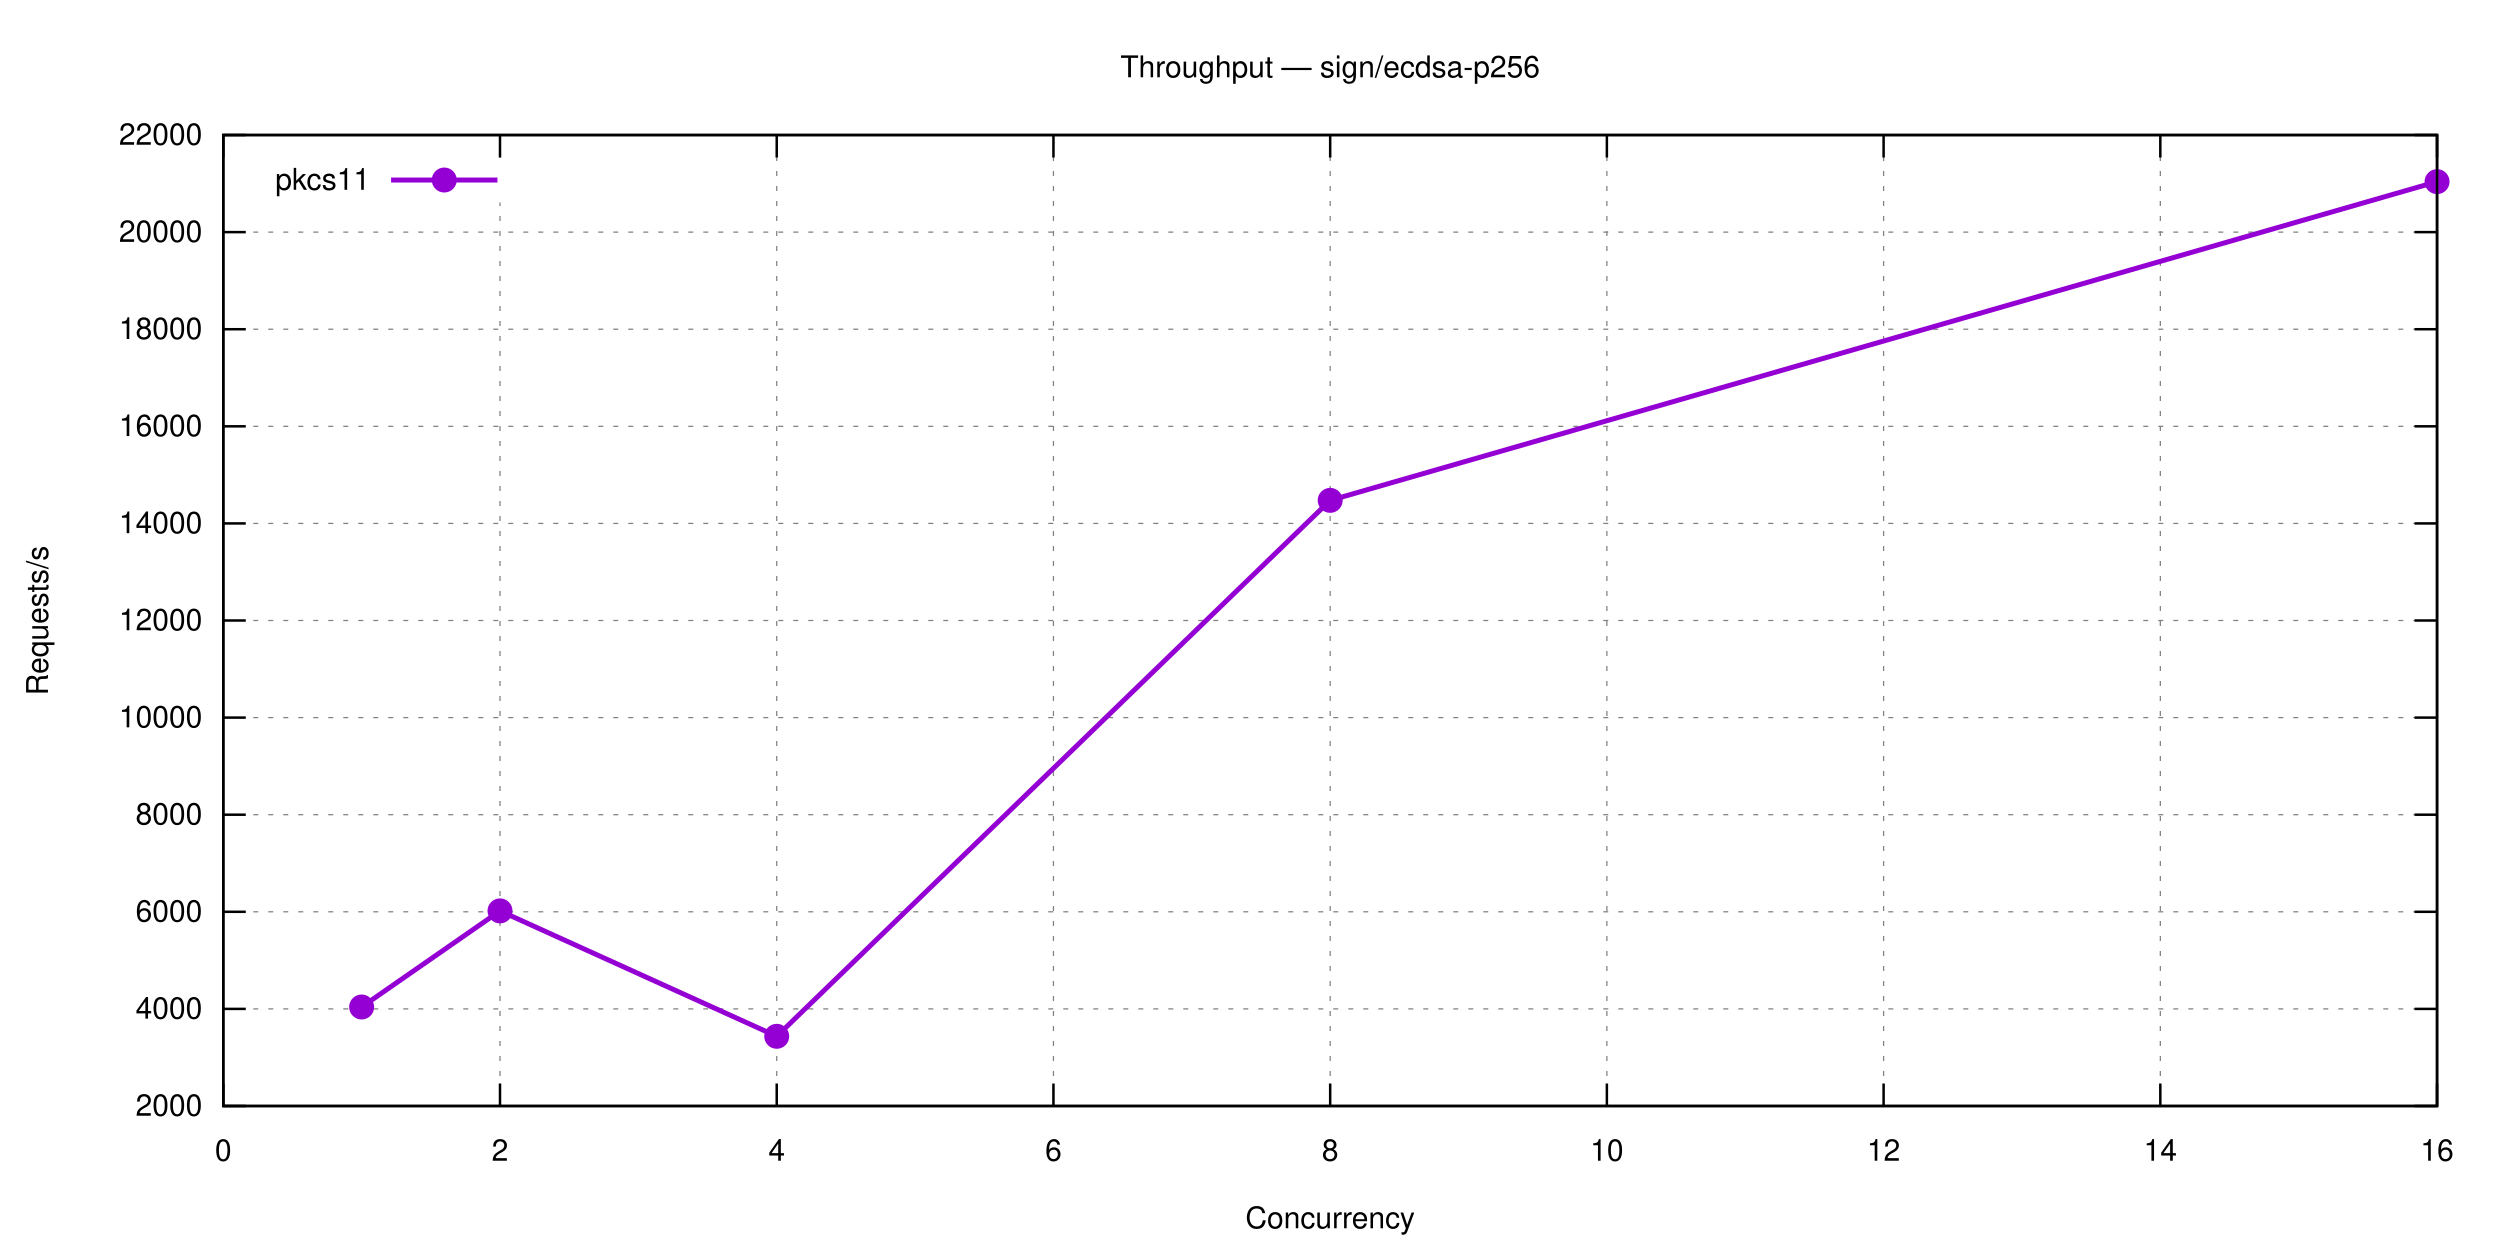
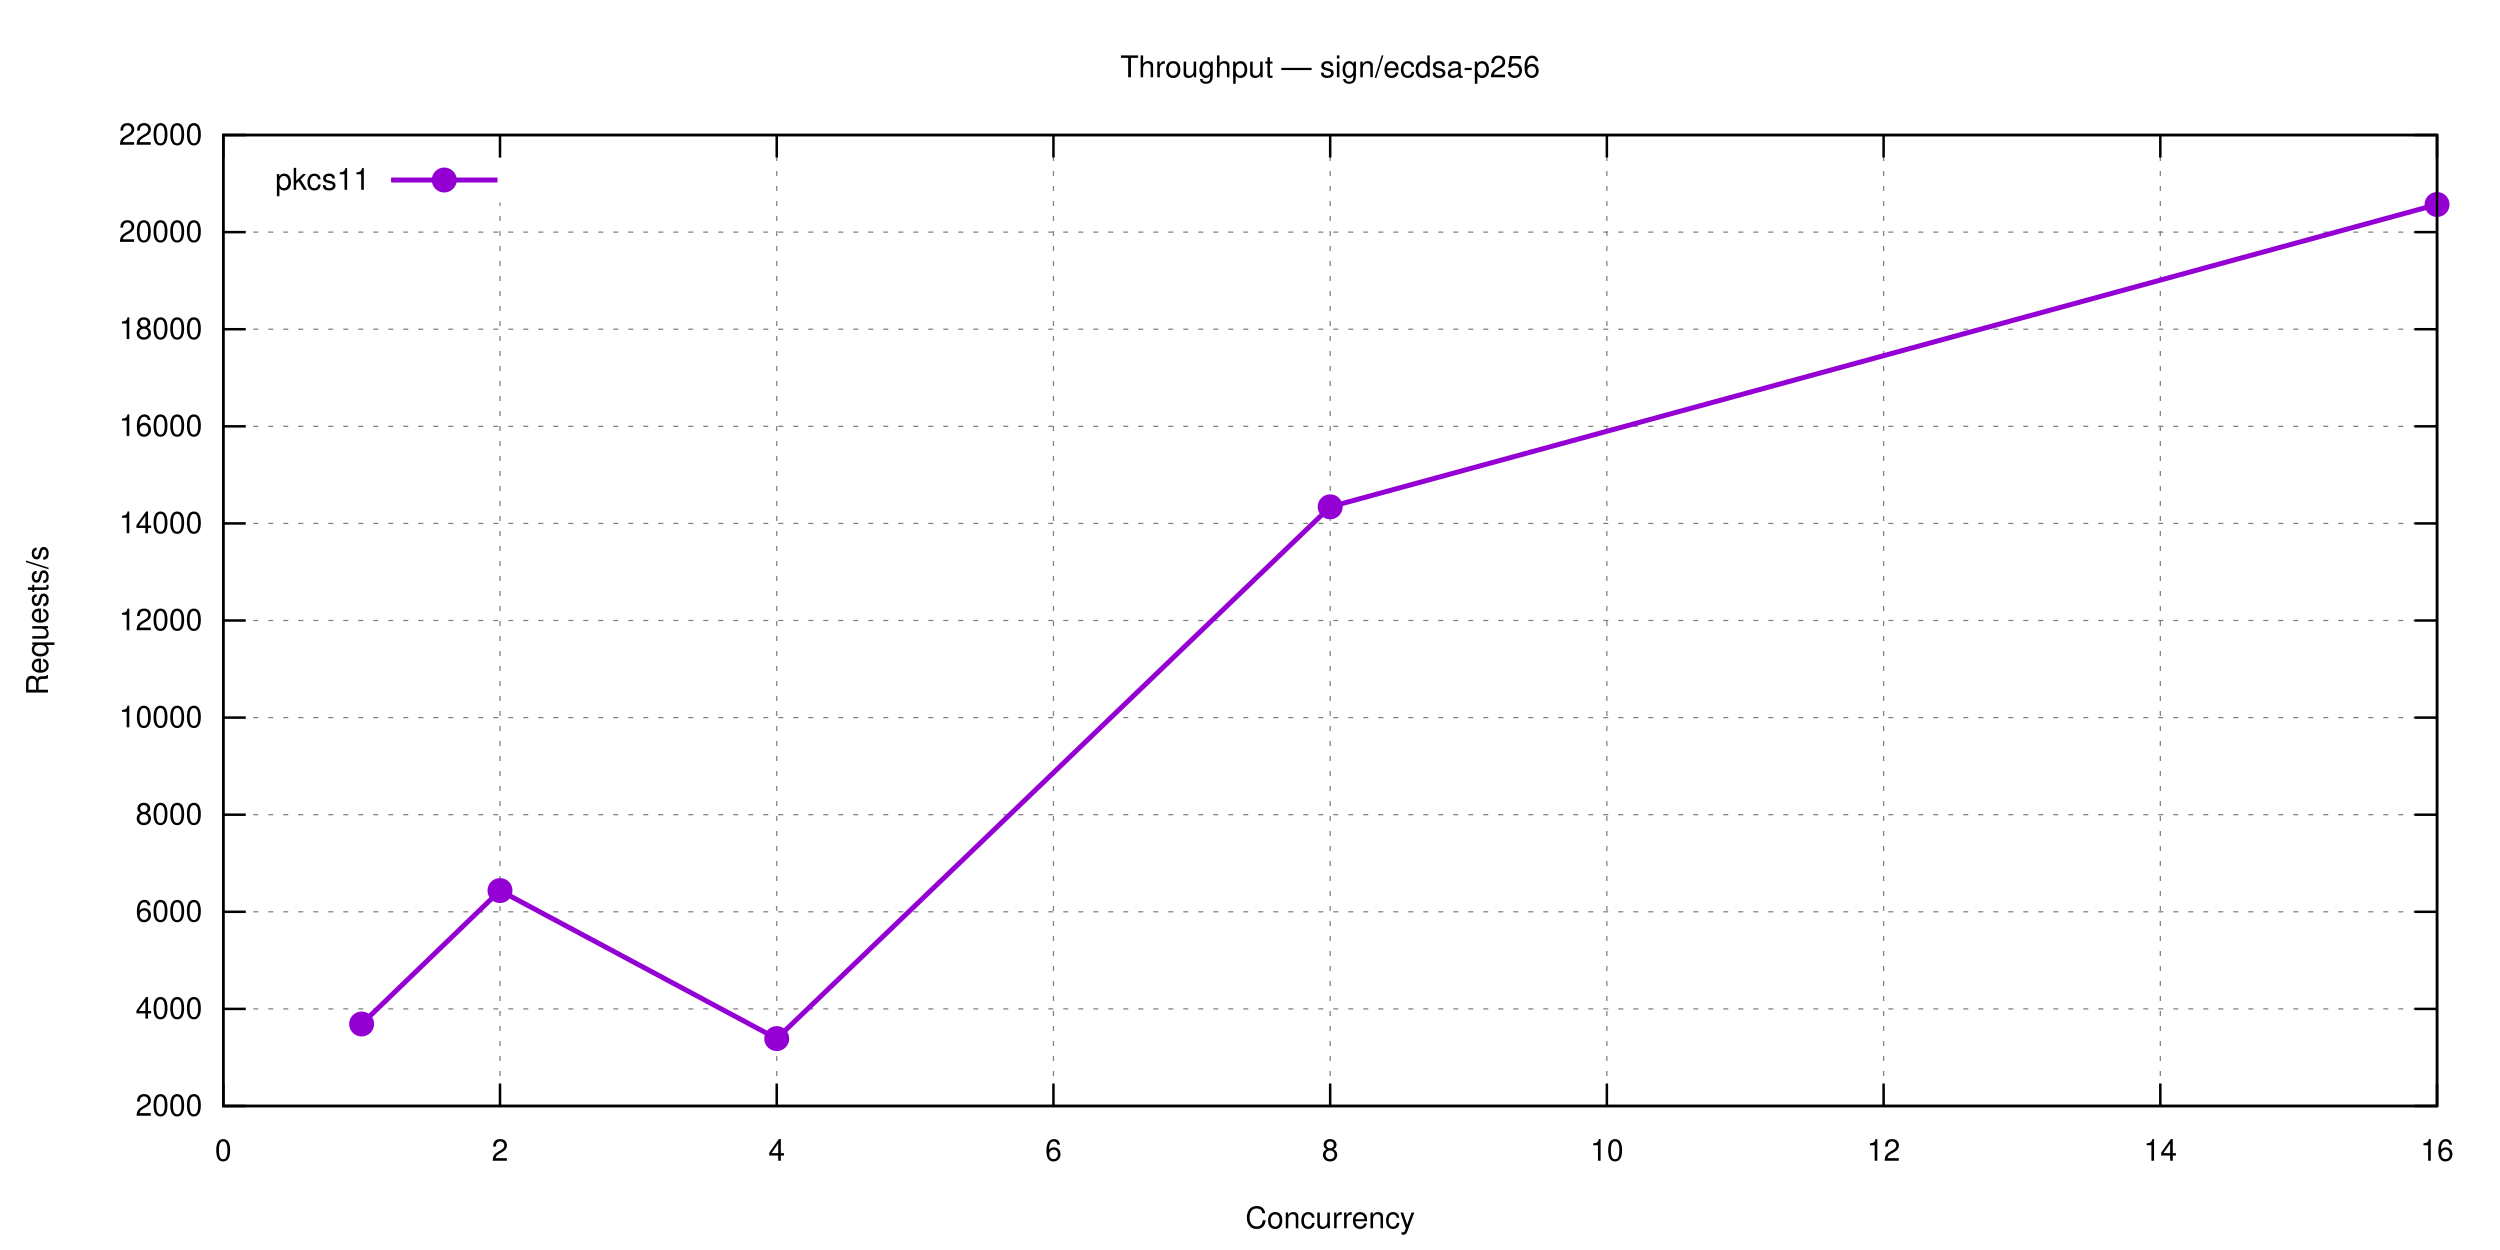
<svg xmlns="http://www.w3.org/2000/svg" xmlns:xlink="http://www.w3.org/1999/xlink" width="1000" height="500" viewBox="0 0 1000 500">
  <g id="gnuplot_canvas">
    <rect x="0" y="0" width="1000" height="500" fill="none" />
    <defs>
      <circle id="gpDot" r="0.5" stroke-width="0.5" stroke="currentColor" />
      <path id="gpPt0" stroke-width="0.222" stroke="currentColor" d="M-1,0 h2 M0,-1 v2" />
      <path id="gpPt1" stroke-width="0.222" stroke="currentColor" d="M-1,-1 L1,1 M1,-1 L-1,1" />
      <path id="gpPt2" stroke-width="0.222" stroke="currentColor" d="M-1,0 L1,0 M0,-1 L0,1 M-1,-1 L1,1 M-1,1 L1,-1" />
      <rect id="gpPt3" stroke-width="0.222" stroke="currentColor" x="-1" y="-1" width="2" height="2" />
      <rect id="gpPt4" stroke-width="0.222" stroke="currentColor" fill="currentColor" x="-1" y="-1" width="2" height="2" />
      <circle id="gpPt5" stroke-width="0.222" stroke="currentColor" cx="0" cy="0" r="1" />
      <use xlink:href="#gpPt5" id="gpPt6" fill="currentColor" stroke="none" />
      <path id="gpPt7" stroke-width="0.222" stroke="currentColor" d="M0,-1.33 L-1.33,0.67 L1.33,0.67 z" />
      <use xlink:href="#gpPt7" id="gpPt8" fill="currentColor" stroke="none" />
      <use xlink:href="#gpPt7" id="gpPt9" stroke="currentColor" transform="rotate(180)" />
      <use xlink:href="#gpPt9" id="gpPt10" fill="currentColor" stroke="none" />
      <use xlink:href="#gpPt3" id="gpPt11" stroke="currentColor" transform="rotate(45)" />
      <use xlink:href="#gpPt11" id="gpPt12" fill="currentColor" stroke="none" />
      <path id="gpPt13" stroke-width="0.222" stroke="currentColor" d="M0,1.330 L1.265,0.411 L0.782,-1.067 L-0.782,-1.076 L-1.265,0.411 z" />
      <use xlink:href="#gpPt13" id="gpPt14" fill="currentColor" stroke="none" />
      <filter id="textbox" filterUnits="objectBoundingBox" x="0" y="0" height="1" width="1">
        <feFlood flood-color="white" flood-opacity="1" result="bgnd" />
        <feComposite in="SourceGraphic" in2="bgnd" operator="atop" />
      </filter>
      <filter id="greybox" filterUnits="objectBoundingBox" x="0" y="0" height="1" width="1">
        <feFlood flood-color="lightgrey" flood-opacity="1" result="grey" />
        <feComposite in="SourceGraphic" in2="grey" operator="atop" />
      </filter>
    </defs>
    <g fill="none" color="white" stroke="currentColor" stroke-width="1.00" stroke-linecap="butt" stroke-linejoin="miter">
</g>
    <g fill="none" color="black" stroke="currentColor" stroke-width="1.00" stroke-linecap="butt" stroke-linejoin="miter">
</g>
    <g fill="none" color="black" stroke="black" stroke-width="0.50" stroke-linecap="butt" stroke-linejoin="miter">
</g>
    <g fill="none" color="gray" stroke="currentColor" stroke-width="0.50" stroke-linecap="butt" stroke-linejoin="miter">
      <path stroke="gray" stroke-dasharray="2,4" class="gridline" d="M89.31,442.40 L974.82,442.40  " />
    </g>
    <g fill="none" color="gray" stroke="gray" stroke-width="1.00" stroke-linecap="butt" stroke-linejoin="miter">
</g>
    <g fill="none" color="black" stroke="currentColor" stroke-width="1.00" stroke-linecap="butt" stroke-linejoin="miter">
      <path stroke="black" d="M89.31,442.40 L98.31,442.40 M974.82,442.40 L965.82,442.40  " />
      <g transform="translate(80.92,446.30)" stroke="none" fill="black" font-family="Helvetica" font-size="12.00" text-anchor="end">
        <text>
          <tspan font-family="Helvetica"> 2000</tspan>
        </text>
      </g>
    </g>
    <g fill="none" color="black" stroke="currentColor" stroke-width="1.00" stroke-linecap="butt" stroke-linejoin="miter">
</g>
    <g fill="none" color="black" stroke="black" stroke-width="0.50" stroke-linecap="butt" stroke-linejoin="miter">
</g>
    <g fill="none" color="gray" stroke="currentColor" stroke-width="0.50" stroke-linecap="butt" stroke-linejoin="miter">
      <path stroke="gray" stroke-dasharray="2,4" class="gridline" d="M89.31,403.56 L974.82,403.56  " />
    </g>
    <g fill="none" color="gray" stroke="gray" stroke-width="1.00" stroke-linecap="butt" stroke-linejoin="miter">
</g>
    <g fill="none" color="black" stroke="currentColor" stroke-width="1.00" stroke-linecap="butt" stroke-linejoin="miter">
      <path stroke="black" d="M89.31,403.56 L98.31,403.56 M974.82,403.56 L965.82,403.56  " />
      <g transform="translate(80.92,407.46)" stroke="none" fill="black" font-family="Helvetica" font-size="12.00" text-anchor="end">
        <text>
          <tspan font-family="Helvetica"> 4000</tspan>
        </text>
      </g>
    </g>
    <g fill="none" color="black" stroke="currentColor" stroke-width="1.00" stroke-linecap="butt" stroke-linejoin="miter">
</g>
    <g fill="none" color="black" stroke="black" stroke-width="0.50" stroke-linecap="butt" stroke-linejoin="miter">
</g>
    <g fill="none" color="gray" stroke="currentColor" stroke-width="0.50" stroke-linecap="butt" stroke-linejoin="miter">
      <path stroke="gray" stroke-dasharray="2,4" class="gridline" d="M89.31,364.72 L974.82,364.72  " />
    </g>
    <g fill="none" color="gray" stroke="gray" stroke-width="1.00" stroke-linecap="butt" stroke-linejoin="miter">
</g>
    <g fill="none" color="black" stroke="currentColor" stroke-width="1.00" stroke-linecap="butt" stroke-linejoin="miter">
      <path stroke="black" d="M89.31,364.72 L98.31,364.72 M974.82,364.72 L965.82,364.72  " />
      <g transform="translate(80.92,368.62)" stroke="none" fill="black" font-family="Helvetica" font-size="12.00" text-anchor="end">
        <text>
          <tspan font-family="Helvetica"> 6000</tspan>
        </text>
      </g>
    </g>
    <g fill="none" color="black" stroke="currentColor" stroke-width="1.00" stroke-linecap="butt" stroke-linejoin="miter">
</g>
    <g fill="none" color="black" stroke="black" stroke-width="0.50" stroke-linecap="butt" stroke-linejoin="miter">
</g>
    <g fill="none" color="gray" stroke="currentColor" stroke-width="0.50" stroke-linecap="butt" stroke-linejoin="miter">
      <path stroke="gray" stroke-dasharray="2,4" class="gridline" d="M89.31,325.88 L974.82,325.88  " />
    </g>
    <g fill="none" color="gray" stroke="gray" stroke-width="1.00" stroke-linecap="butt" stroke-linejoin="miter">
</g>
    <g fill="none" color="black" stroke="currentColor" stroke-width="1.00" stroke-linecap="butt" stroke-linejoin="miter">
      <path stroke="black" d="M89.31,325.88 L98.31,325.88 M974.82,325.88 L965.82,325.88  " />
      <g transform="translate(80.92,329.78)" stroke="none" fill="black" font-family="Helvetica" font-size="12.00" text-anchor="end">
        <text>
          <tspan font-family="Helvetica"> 8000</tspan>
        </text>
      </g>
    </g>
    <g fill="none" color="black" stroke="currentColor" stroke-width="1.00" stroke-linecap="butt" stroke-linejoin="miter">
</g>
    <g fill="none" color="black" stroke="black" stroke-width="0.50" stroke-linecap="butt" stroke-linejoin="miter">
</g>
    <g fill="none" color="gray" stroke="currentColor" stroke-width="0.50" stroke-linecap="butt" stroke-linejoin="miter">
      <path stroke="gray" stroke-dasharray="2,4" class="gridline" d="M89.31,287.04 L974.82,287.04  " />
    </g>
    <g fill="none" color="gray" stroke="gray" stroke-width="1.00" stroke-linecap="butt" stroke-linejoin="miter">
</g>
    <g fill="none" color="black" stroke="currentColor" stroke-width="1.00" stroke-linecap="butt" stroke-linejoin="miter">
      <path stroke="black" d="M89.31,287.04 L98.31,287.04 M974.82,287.04 L965.82,287.04  " />
      <g transform="translate(80.92,290.94)" stroke="none" fill="black" font-family="Helvetica" font-size="12.00" text-anchor="end">
        <text>
          <tspan font-family="Helvetica"> 10000</tspan>
        </text>
      </g>
    </g>
    <g fill="none" color="black" stroke="currentColor" stroke-width="1.00" stroke-linecap="butt" stroke-linejoin="miter">
</g>
    <g fill="none" color="black" stroke="black" stroke-width="0.50" stroke-linecap="butt" stroke-linejoin="miter">
</g>
    <g fill="none" color="gray" stroke="currentColor" stroke-width="0.50" stroke-linecap="butt" stroke-linejoin="miter">
      <path stroke="gray" stroke-dasharray="2,4" class="gridline" d="M89.31,248.20 L974.82,248.20  " />
    </g>
    <g fill="none" color="gray" stroke="gray" stroke-width="1.00" stroke-linecap="butt" stroke-linejoin="miter">
</g>
    <g fill="none" color="black" stroke="currentColor" stroke-width="1.00" stroke-linecap="butt" stroke-linejoin="miter">
      <path stroke="black" d="M89.31,248.20 L98.31,248.20 M974.82,248.20 L965.82,248.20  " />
      <g transform="translate(80.92,252.10)" stroke="none" fill="black" font-family="Helvetica" font-size="12.00" text-anchor="end">
        <text>
          <tspan font-family="Helvetica"> 12000</tspan>
        </text>
      </g>
    </g>
    <g fill="none" color="black" stroke="currentColor" stroke-width="1.00" stroke-linecap="butt" stroke-linejoin="miter">
</g>
    <g fill="none" color="black" stroke="black" stroke-width="0.50" stroke-linecap="butt" stroke-linejoin="miter">
</g>
    <g fill="none" color="gray" stroke="currentColor" stroke-width="0.50" stroke-linecap="butt" stroke-linejoin="miter">
      <path stroke="gray" stroke-dasharray="2,4" class="gridline" d="M89.31,209.37 L974.82,209.37  " />
    </g>
    <g fill="none" color="gray" stroke="gray" stroke-width="1.00" stroke-linecap="butt" stroke-linejoin="miter">
</g>
    <g fill="none" color="black" stroke="currentColor" stroke-width="1.00" stroke-linecap="butt" stroke-linejoin="miter">
      <path stroke="black" d="M89.31,209.37 L98.31,209.37 M974.82,209.37 L965.82,209.37  " />
      <g transform="translate(80.92,213.27)" stroke="none" fill="black" font-family="Helvetica" font-size="12.00" text-anchor="end">
        <text>
          <tspan font-family="Helvetica"> 14000</tspan>
        </text>
      </g>
    </g>
    <g fill="none" color="black" stroke="currentColor" stroke-width="1.00" stroke-linecap="butt" stroke-linejoin="miter">
</g>
    <g fill="none" color="black" stroke="black" stroke-width="0.50" stroke-linecap="butt" stroke-linejoin="miter">
</g>
    <g fill="none" color="gray" stroke="currentColor" stroke-width="0.50" stroke-linecap="butt" stroke-linejoin="miter">
      <path stroke="gray" stroke-dasharray="2,4" class="gridline" d="M89.31,170.53 L974.82,170.53  " />
    </g>
    <g fill="none" color="gray" stroke="gray" stroke-width="1.00" stroke-linecap="butt" stroke-linejoin="miter">
</g>
    <g fill="none" color="black" stroke="currentColor" stroke-width="1.00" stroke-linecap="butt" stroke-linejoin="miter">
      <path stroke="black" d="M89.31,170.53 L98.31,170.53 M974.82,170.53 L965.82,170.53  " />
      <g transform="translate(80.92,174.43)" stroke="none" fill="black" font-family="Helvetica" font-size="12.00" text-anchor="end">
        <text>
          <tspan font-family="Helvetica"> 16000</tspan>
        </text>
      </g>
    </g>
    <g fill="none" color="black" stroke="currentColor" stroke-width="1.00" stroke-linecap="butt" stroke-linejoin="miter">
</g>
    <g fill="none" color="black" stroke="black" stroke-width="0.50" stroke-linecap="butt" stroke-linejoin="miter">
</g>
    <g fill="none" color="gray" stroke="currentColor" stroke-width="0.50" stroke-linecap="butt" stroke-linejoin="miter">
      <path stroke="gray" stroke-dasharray="2,4" class="gridline" d="M89.31,131.69 L974.82,131.69  " />
    </g>
    <g fill="none" color="gray" stroke="gray" stroke-width="1.00" stroke-linecap="butt" stroke-linejoin="miter">
</g>
    <g fill="none" color="black" stroke="currentColor" stroke-width="1.00" stroke-linecap="butt" stroke-linejoin="miter">
      <path stroke="black" d="M89.31,131.69 L98.31,131.69 M974.82,131.69 L965.82,131.69  " />
      <g transform="translate(80.92,135.59)" stroke="none" fill="black" font-family="Helvetica" font-size="12.00" text-anchor="end">
        <text>
          <tspan font-family="Helvetica"> 18000</tspan>
        </text>
      </g>
    </g>
    <g fill="none" color="black" stroke="currentColor" stroke-width="1.00" stroke-linecap="butt" stroke-linejoin="miter">
</g>
    <g fill="none" color="black" stroke="black" stroke-width="0.50" stroke-linecap="butt" stroke-linejoin="miter">
</g>
    <g fill="none" color="gray" stroke="currentColor" stroke-width="0.50" stroke-linecap="butt" stroke-linejoin="miter">
      <path stroke="gray" stroke-dasharray="2,4" class="gridline" d="M89.31,92.85 L974.82,92.85  " />
    </g>
    <g fill="none" color="gray" stroke="gray" stroke-width="1.00" stroke-linecap="butt" stroke-linejoin="miter">
</g>
    <g fill="none" color="black" stroke="currentColor" stroke-width="1.00" stroke-linecap="butt" stroke-linejoin="miter">
      <path stroke="black" d="M89.31,92.85 L98.31,92.85 M974.82,92.85 L965.82,92.85  " />
      <g transform="translate(80.92,96.75)" stroke="none" fill="black" font-family="Helvetica" font-size="12.00" text-anchor="end">
        <text>
          <tspan font-family="Helvetica"> 20000</tspan>
        </text>
      </g>
    </g>
    <g fill="none" color="black" stroke="currentColor" stroke-width="1.00" stroke-linecap="butt" stroke-linejoin="miter">
</g>
    <g fill="none" color="black" stroke="black" stroke-width="0.50" stroke-linecap="butt" stroke-linejoin="miter">
</g>
    <g fill="none" color="gray" stroke="currentColor" stroke-width="0.50" stroke-linecap="butt" stroke-linejoin="miter">
      <path stroke="gray" stroke-dasharray="2,4" class="gridline" d="M89.31,54.01 L974.82,54.01  " />
    </g>
    <g fill="none" color="gray" stroke="gray" stroke-width="1.00" stroke-linecap="butt" stroke-linejoin="miter">
</g>
    <g fill="none" color="black" stroke="currentColor" stroke-width="1.00" stroke-linecap="butt" stroke-linejoin="miter">
      <path stroke="black" d="M89.31,54.01 L98.31,54.01 M974.82,54.01 L965.82,54.01  " />
      <g transform="translate(80.92,57.91)" stroke="none" fill="black" font-family="Helvetica" font-size="12.00" text-anchor="end">
        <text>
          <tspan font-family="Helvetica"> 22000</tspan>
        </text>
      </g>
    </g>
    <g fill="none" color="black" stroke="currentColor" stroke-width="1.00" stroke-linecap="butt" stroke-linejoin="miter">
</g>
    <g fill="none" color="black" stroke="black" stroke-width="0.50" stroke-linecap="butt" stroke-linejoin="miter">
</g>
    <g fill="none" color="gray" stroke="currentColor" stroke-width="0.50" stroke-linecap="butt" stroke-linejoin="miter">
      <path stroke="gray" stroke-dasharray="2,4" class="gridline" d="M89.31,442.40 L89.31,54.01  " />
    </g>
    <g fill="none" color="gray" stroke="gray" stroke-width="1.00" stroke-linecap="butt" stroke-linejoin="miter">
</g>
    <g fill="none" color="black" stroke="currentColor" stroke-width="1.00" stroke-linecap="butt" stroke-linejoin="miter">
      <path stroke="black" d="M89.31,442.40 L89.31,433.40 M89.31,54.01 L89.31,63.01  " />
      <g transform="translate(89.31,464.30)" stroke="none" fill="black" font-family="Helvetica" font-size="12.00" text-anchor="middle">
        <text>
          <tspan font-family="Helvetica"> 0</tspan>
        </text>
      </g>
    </g>
    <g fill="none" color="black" stroke="currentColor" stroke-width="1.00" stroke-linecap="butt" stroke-linejoin="miter">
</g>
    <g fill="none" color="black" stroke="black" stroke-width="0.50" stroke-linecap="butt" stroke-linejoin="miter">
</g>
    <g fill="none" color="gray" stroke="currentColor" stroke-width="0.50" stroke-linecap="butt" stroke-linejoin="miter">
      <path stroke="gray" stroke-dasharray="2,4" class="gridline" d="M200.00,442.40 L200.00,81.01 M200.00,63.01 L200.00,54.01  " />
    </g>
    <g fill="none" color="gray" stroke="gray" stroke-width="1.00" stroke-linecap="butt" stroke-linejoin="miter">
</g>
    <g fill="none" color="black" stroke="currentColor" stroke-width="1.00" stroke-linecap="butt" stroke-linejoin="miter">
      <path stroke="black" d="M200.00,442.40 L200.00,433.40 M200.00,54.01 L200.00,63.01  " />
      <g transform="translate(200.00,464.30)" stroke="none" fill="black" font-family="Helvetica" font-size="12.00" text-anchor="middle">
        <text>
          <tspan font-family="Helvetica"> 2</tspan>
        </text>
      </g>
    </g>
    <g fill="none" color="black" stroke="currentColor" stroke-width="1.00" stroke-linecap="butt" stroke-linejoin="miter">
</g>
    <g fill="none" color="black" stroke="black" stroke-width="0.50" stroke-linecap="butt" stroke-linejoin="miter">
</g>
    <g fill="none" color="gray" stroke="currentColor" stroke-width="0.50" stroke-linecap="butt" stroke-linejoin="miter">
      <path stroke="gray" stroke-dasharray="2,4" class="gridline" d="M310.69,442.40 L310.69,54.01  " />
    </g>
    <g fill="none" color="gray" stroke="gray" stroke-width="1.00" stroke-linecap="butt" stroke-linejoin="miter">
</g>
    <g fill="none" color="black" stroke="currentColor" stroke-width="1.00" stroke-linecap="butt" stroke-linejoin="miter">
      <path stroke="black" d="M310.69,442.40 L310.69,433.40 M310.69,54.01 L310.69,63.01  " />
      <g transform="translate(310.69,464.30)" stroke="none" fill="black" font-family="Helvetica" font-size="12.00" text-anchor="middle">
        <text>
          <tspan font-family="Helvetica"> 4</tspan>
        </text>
      </g>
    </g>
    <g fill="none" color="black" stroke="currentColor" stroke-width="1.00" stroke-linecap="butt" stroke-linejoin="miter">
</g>
    <g fill="none" color="black" stroke="black" stroke-width="0.50" stroke-linecap="butt" stroke-linejoin="miter">
</g>
    <g fill="none" color="gray" stroke="currentColor" stroke-width="0.50" stroke-linecap="butt" stroke-linejoin="miter">
      <path stroke="gray" stroke-dasharray="2,4" class="gridline" d="M421.38,442.40 L421.38,54.01  " />
    </g>
    <g fill="none" color="gray" stroke="gray" stroke-width="1.00" stroke-linecap="butt" stroke-linejoin="miter">
</g>
    <g fill="none" color="black" stroke="currentColor" stroke-width="1.00" stroke-linecap="butt" stroke-linejoin="miter">
      <path stroke="black" d="M421.38,442.40 L421.38,433.40 M421.38,54.01 L421.38,63.01  " />
      <g transform="translate(421.38,464.30)" stroke="none" fill="black" font-family="Helvetica" font-size="12.00" text-anchor="middle">
        <text>
          <tspan font-family="Helvetica"> 6</tspan>
        </text>
      </g>
    </g>
    <g fill="none" color="black" stroke="currentColor" stroke-width="1.00" stroke-linecap="butt" stroke-linejoin="miter">
</g>
    <g fill="none" color="black" stroke="black" stroke-width="0.50" stroke-linecap="butt" stroke-linejoin="miter">
</g>
    <g fill="none" color="gray" stroke="currentColor" stroke-width="0.50" stroke-linecap="butt" stroke-linejoin="miter">
      <path stroke="gray" stroke-dasharray="2,4" class="gridline" d="M532.07,442.40 L532.07,54.01  " />
    </g>
    <g fill="none" color="gray" stroke="gray" stroke-width="1.00" stroke-linecap="butt" stroke-linejoin="miter">
</g>
    <g fill="none" color="black" stroke="currentColor" stroke-width="1.00" stroke-linecap="butt" stroke-linejoin="miter">
      <path stroke="black" d="M532.07,442.40 L532.07,433.40 M532.07,54.01 L532.07,63.01  " />
      <g transform="translate(532.07,464.30)" stroke="none" fill="black" font-family="Helvetica" font-size="12.00" text-anchor="middle">
        <text>
          <tspan font-family="Helvetica"> 8</tspan>
        </text>
      </g>
    </g>
    <g fill="none" color="black" stroke="currentColor" stroke-width="1.00" stroke-linecap="butt" stroke-linejoin="miter">
</g>
    <g fill="none" color="black" stroke="black" stroke-width="0.50" stroke-linecap="butt" stroke-linejoin="miter">
</g>
    <g fill="none" color="gray" stroke="currentColor" stroke-width="0.50" stroke-linecap="butt" stroke-linejoin="miter">
      <path stroke="gray" stroke-dasharray="2,4" class="gridline" d="M642.75,442.40 L642.75,54.01  " />
    </g>
    <g fill="none" color="gray" stroke="gray" stroke-width="1.00" stroke-linecap="butt" stroke-linejoin="miter">
</g>
    <g fill="none" color="black" stroke="currentColor" stroke-width="1.00" stroke-linecap="butt" stroke-linejoin="miter">
      <path stroke="black" d="M642.75,442.40 L642.75,433.40 M642.75,54.01 L642.75,63.01  " />
      <g transform="translate(642.75,464.30)" stroke="none" fill="black" font-family="Helvetica" font-size="12.00" text-anchor="middle">
        <text>
          <tspan font-family="Helvetica"> 10</tspan>
        </text>
      </g>
    </g>
    <g fill="none" color="black" stroke="currentColor" stroke-width="1.00" stroke-linecap="butt" stroke-linejoin="miter">
</g>
    <g fill="none" color="black" stroke="black" stroke-width="0.50" stroke-linecap="butt" stroke-linejoin="miter">
</g>
    <g fill="none" color="gray" stroke="currentColor" stroke-width="0.50" stroke-linecap="butt" stroke-linejoin="miter">
      <path stroke="gray" stroke-dasharray="2,4" class="gridline" d="M753.44,442.40 L753.44,54.01  " />
    </g>
    <g fill="none" color="gray" stroke="gray" stroke-width="1.00" stroke-linecap="butt" stroke-linejoin="miter">
</g>
    <g fill="none" color="black" stroke="currentColor" stroke-width="1.00" stroke-linecap="butt" stroke-linejoin="miter">
      <path stroke="black" d="M753.44,442.40 L753.44,433.40 M753.44,54.01 L753.44,63.01  " />
      <g transform="translate(753.44,464.30)" stroke="none" fill="black" font-family="Helvetica" font-size="12.00" text-anchor="middle">
        <text>
          <tspan font-family="Helvetica"> 12</tspan>
        </text>
      </g>
    </g>
    <g fill="none" color="black" stroke="currentColor" stroke-width="1.00" stroke-linecap="butt" stroke-linejoin="miter">
</g>
    <g fill="none" color="black" stroke="black" stroke-width="0.50" stroke-linecap="butt" stroke-linejoin="miter">
</g>
    <g fill="none" color="gray" stroke="currentColor" stroke-width="0.50" stroke-linecap="butt" stroke-linejoin="miter">
      <path stroke="gray" stroke-dasharray="2,4" class="gridline" d="M864.13,442.40 L864.13,54.01  " />
    </g>
    <g fill="none" color="gray" stroke="gray" stroke-width="1.00" stroke-linecap="butt" stroke-linejoin="miter">
</g>
    <g fill="none" color="black" stroke="currentColor" stroke-width="1.00" stroke-linecap="butt" stroke-linejoin="miter">
      <path stroke="black" d="M864.13,442.40 L864.13,433.40 M864.13,54.01 L864.13,63.01  " />
      <g transform="translate(864.13,464.30)" stroke="none" fill="black" font-family="Helvetica" font-size="12.00" text-anchor="middle">
        <text>
          <tspan font-family="Helvetica"> 14</tspan>
        </text>
      </g>
    </g>
    <g fill="none" color="black" stroke="currentColor" stroke-width="1.00" stroke-linecap="butt" stroke-linejoin="miter">
</g>
    <g fill="none" color="black" stroke="black" stroke-width="0.50" stroke-linecap="butt" stroke-linejoin="miter">
</g>
    <g fill="none" color="gray" stroke="currentColor" stroke-width="0.50" stroke-linecap="butt" stroke-linejoin="miter">
      <path stroke="gray" stroke-dasharray="2,4" class="gridline" d="M974.82,442.40 L974.82,54.01  " />
    </g>
    <g fill="none" color="gray" stroke="gray" stroke-width="1.00" stroke-linecap="butt" stroke-linejoin="miter">
</g>
    <g fill="none" color="black" stroke="currentColor" stroke-width="1.00" stroke-linecap="butt" stroke-linejoin="miter">
      <path stroke="black" d="M974.82,442.40 L974.82,433.40 M974.82,54.01 L974.82,63.01  " />
      <g transform="translate(974.82,464.30)" stroke="none" fill="black" font-family="Helvetica" font-size="12.00" text-anchor="middle">
        <text>
          <tspan font-family="Helvetica"> 16</tspan>
        </text>
      </g>
    </g>
    <g fill="none" color="black" stroke="currentColor" stroke-width="1.00" stroke-linecap="butt" stroke-linejoin="miter">
</g>
    <g fill="none" color="black" stroke="currentColor" stroke-width="1.00" stroke-linecap="butt" stroke-linejoin="miter">
      <path stroke="black" d="M89.31,54.01 L89.31,442.40 L974.82,442.40 L974.82,54.01 L89.31,54.01 Z  " />
    </g>
    <g fill="none" color="black" stroke="currentColor" stroke-width="1.00" stroke-linecap="butt" stroke-linejoin="miter">
</g>
    <g id="gnuplot_plot_1">
      <g fill="none" color="white" stroke="black" stroke-width="2.00" stroke-linecap="butt" stroke-linejoin="miter">
</g>
      <g fill="none" color="black" stroke="currentColor" stroke-width="2.00" stroke-linecap="butt" stroke-linejoin="miter">
        <g transform="translate(148.04,75.91)" stroke="none" fill="black" font-family="Helvetica" font-size="12.00" text-anchor="end">
          <text>
            <tspan font-family="Helvetica">pkcs11</tspan>
          </text>
        </g>
      </g>
      <g fill="none" color="black" stroke="currentColor" stroke-width="2.00" stroke-linecap="butt" stroke-linejoin="miter">
-         <path stroke="rgb(148,   0, 211)" d="M156.43,72.01 L198.99,72.01 M144.65,402.80 L200.00,364.36 L310.69,414.52 L532.07,200.15 L974.82,72.66  " />
-         <use xlink:href="#gpPt6" transform="translate(144.65,402.80) scale(4.50)" color="rgb(148,   0, 211)" />
-         <use xlink:href="#gpPt6" transform="translate(200.00,364.36) scale(4.50)" color="rgb(148,   0, 211)" />
-         <use xlink:href="#gpPt6" transform="translate(310.69,414.52) scale(4.50)" color="rgb(148,   0, 211)" />
-         <use xlink:href="#gpPt6" transform="translate(532.07,200.15) scale(4.50)" color="rgb(148,   0, 211)" />
-         <use xlink:href="#gpPt6" transform="translate(974.82,72.66) scale(4.50)" color="rgb(148,   0, 211)" />
+         <path stroke="rgb(148,   0, 211)" d="M156.43,72.01 L198.99,72.01 M144.65,409.60 L200.00,356.23 L310.69,415.44 L532.07,202.73 L974.82,81.80  " />
+         <use xlink:href="#gpPt6" transform="translate(144.65,409.60) scale(4.50)" color="rgb(148,   0, 211)" />
+         <use xlink:href="#gpPt6" transform="translate(200.00,356.23) scale(4.50)" color="rgb(148,   0, 211)" />
+         <use xlink:href="#gpPt6" transform="translate(310.69,415.44) scale(4.50)" color="rgb(148,   0, 211)" />
+         <use xlink:href="#gpPt6" transform="translate(532.07,202.73) scale(4.50)" color="rgb(148,   0, 211)" />
+         <use xlink:href="#gpPt6" transform="translate(974.82,81.80) scale(4.50)" color="rgb(148,   0, 211)" />
        <use xlink:href="#gpPt6" transform="translate(177.71,72.01) scale(4.50)" color="rgb(148,   0, 211)" />
      </g>
    </g>
    <g fill="none" color="black" stroke="currentColor" stroke-width="2.00" stroke-linecap="butt" stroke-linejoin="miter">
</g>
    <g fill="none" color="black" stroke="black" stroke-width="1.00" stroke-linecap="butt" stroke-linejoin="miter">
</g>
    <g fill="none" color="black" stroke="currentColor" stroke-width="1.00" stroke-linecap="butt" stroke-linejoin="miter">
      <path stroke="black" d="M89.31,54.01 L89.31,442.40 L974.82,442.40 L974.82,54.01 L89.31,54.01 Z  " />
      <g transform="translate(19.18,248.21) rotate(270.00)" stroke="none" fill="black" font-family="Helvetica" font-size="12.00" text-anchor="middle">
        <text>
          <tspan font-family="Helvetica">Requests/s</tspan>
        </text>
      </g>
    </g>
    <g fill="none" color="black" stroke="currentColor" stroke-width="1.00" stroke-linecap="butt" stroke-linejoin="miter">
      <g transform="translate(532.06,491.30)" stroke="none" fill="black" font-family="Helvetica" font-size="12.00" text-anchor="middle">
        <text>
          <tspan font-family="Helvetica">Concurrency</tspan>
        </text>
      </g>
    </g>
    <g fill="none" color="black" stroke="currentColor" stroke-width="1.00" stroke-linecap="butt" stroke-linejoin="miter">
</g>
    <g fill="none" color="black" stroke="currentColor" stroke-width="1.00" stroke-linecap="butt" stroke-linejoin="miter">
      <g transform="translate(532.06,30.91)" stroke="none" fill="black" font-family="Helvetica" font-size="12.00" text-anchor="middle">
        <text>
          <tspan font-family="Helvetica">Throughput — sign/ecdsa-p256</tspan>
        </text>
      </g>
    </g>
    <g fill="none" color="black" stroke="currentColor" stroke-width="1.00" stroke-linecap="butt" stroke-linejoin="miter">
</g>
  </g>
</svg>
